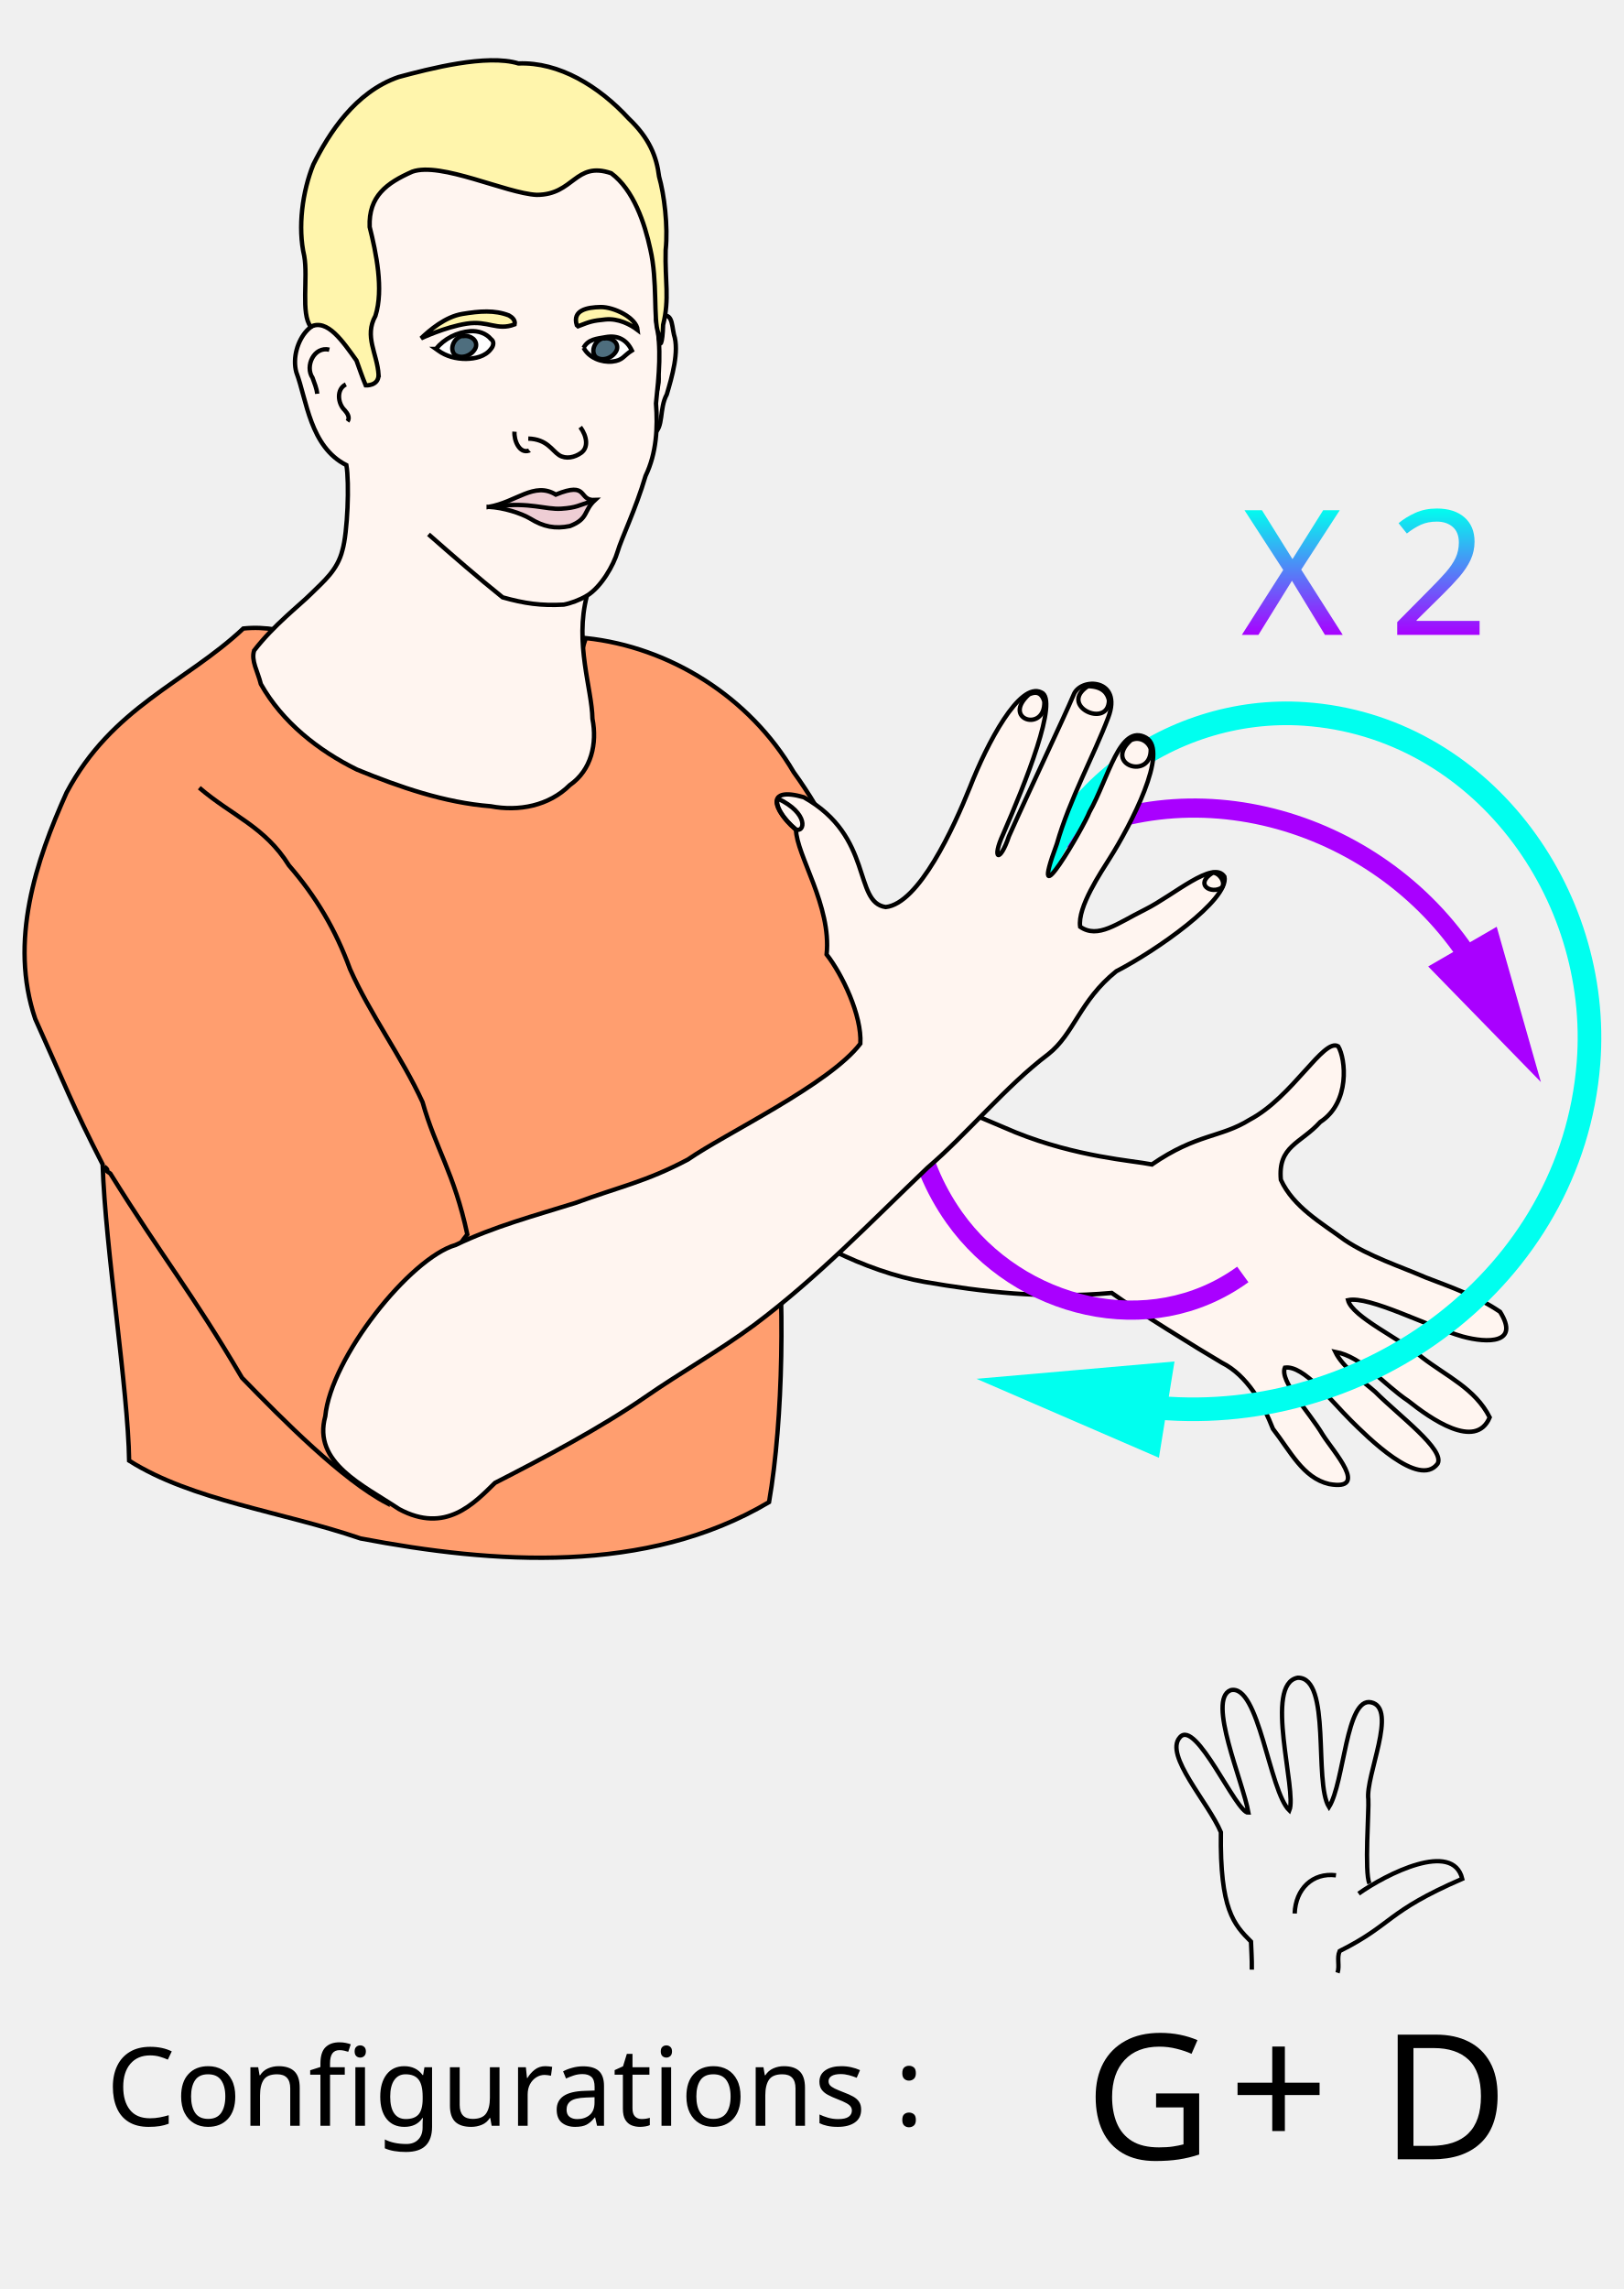
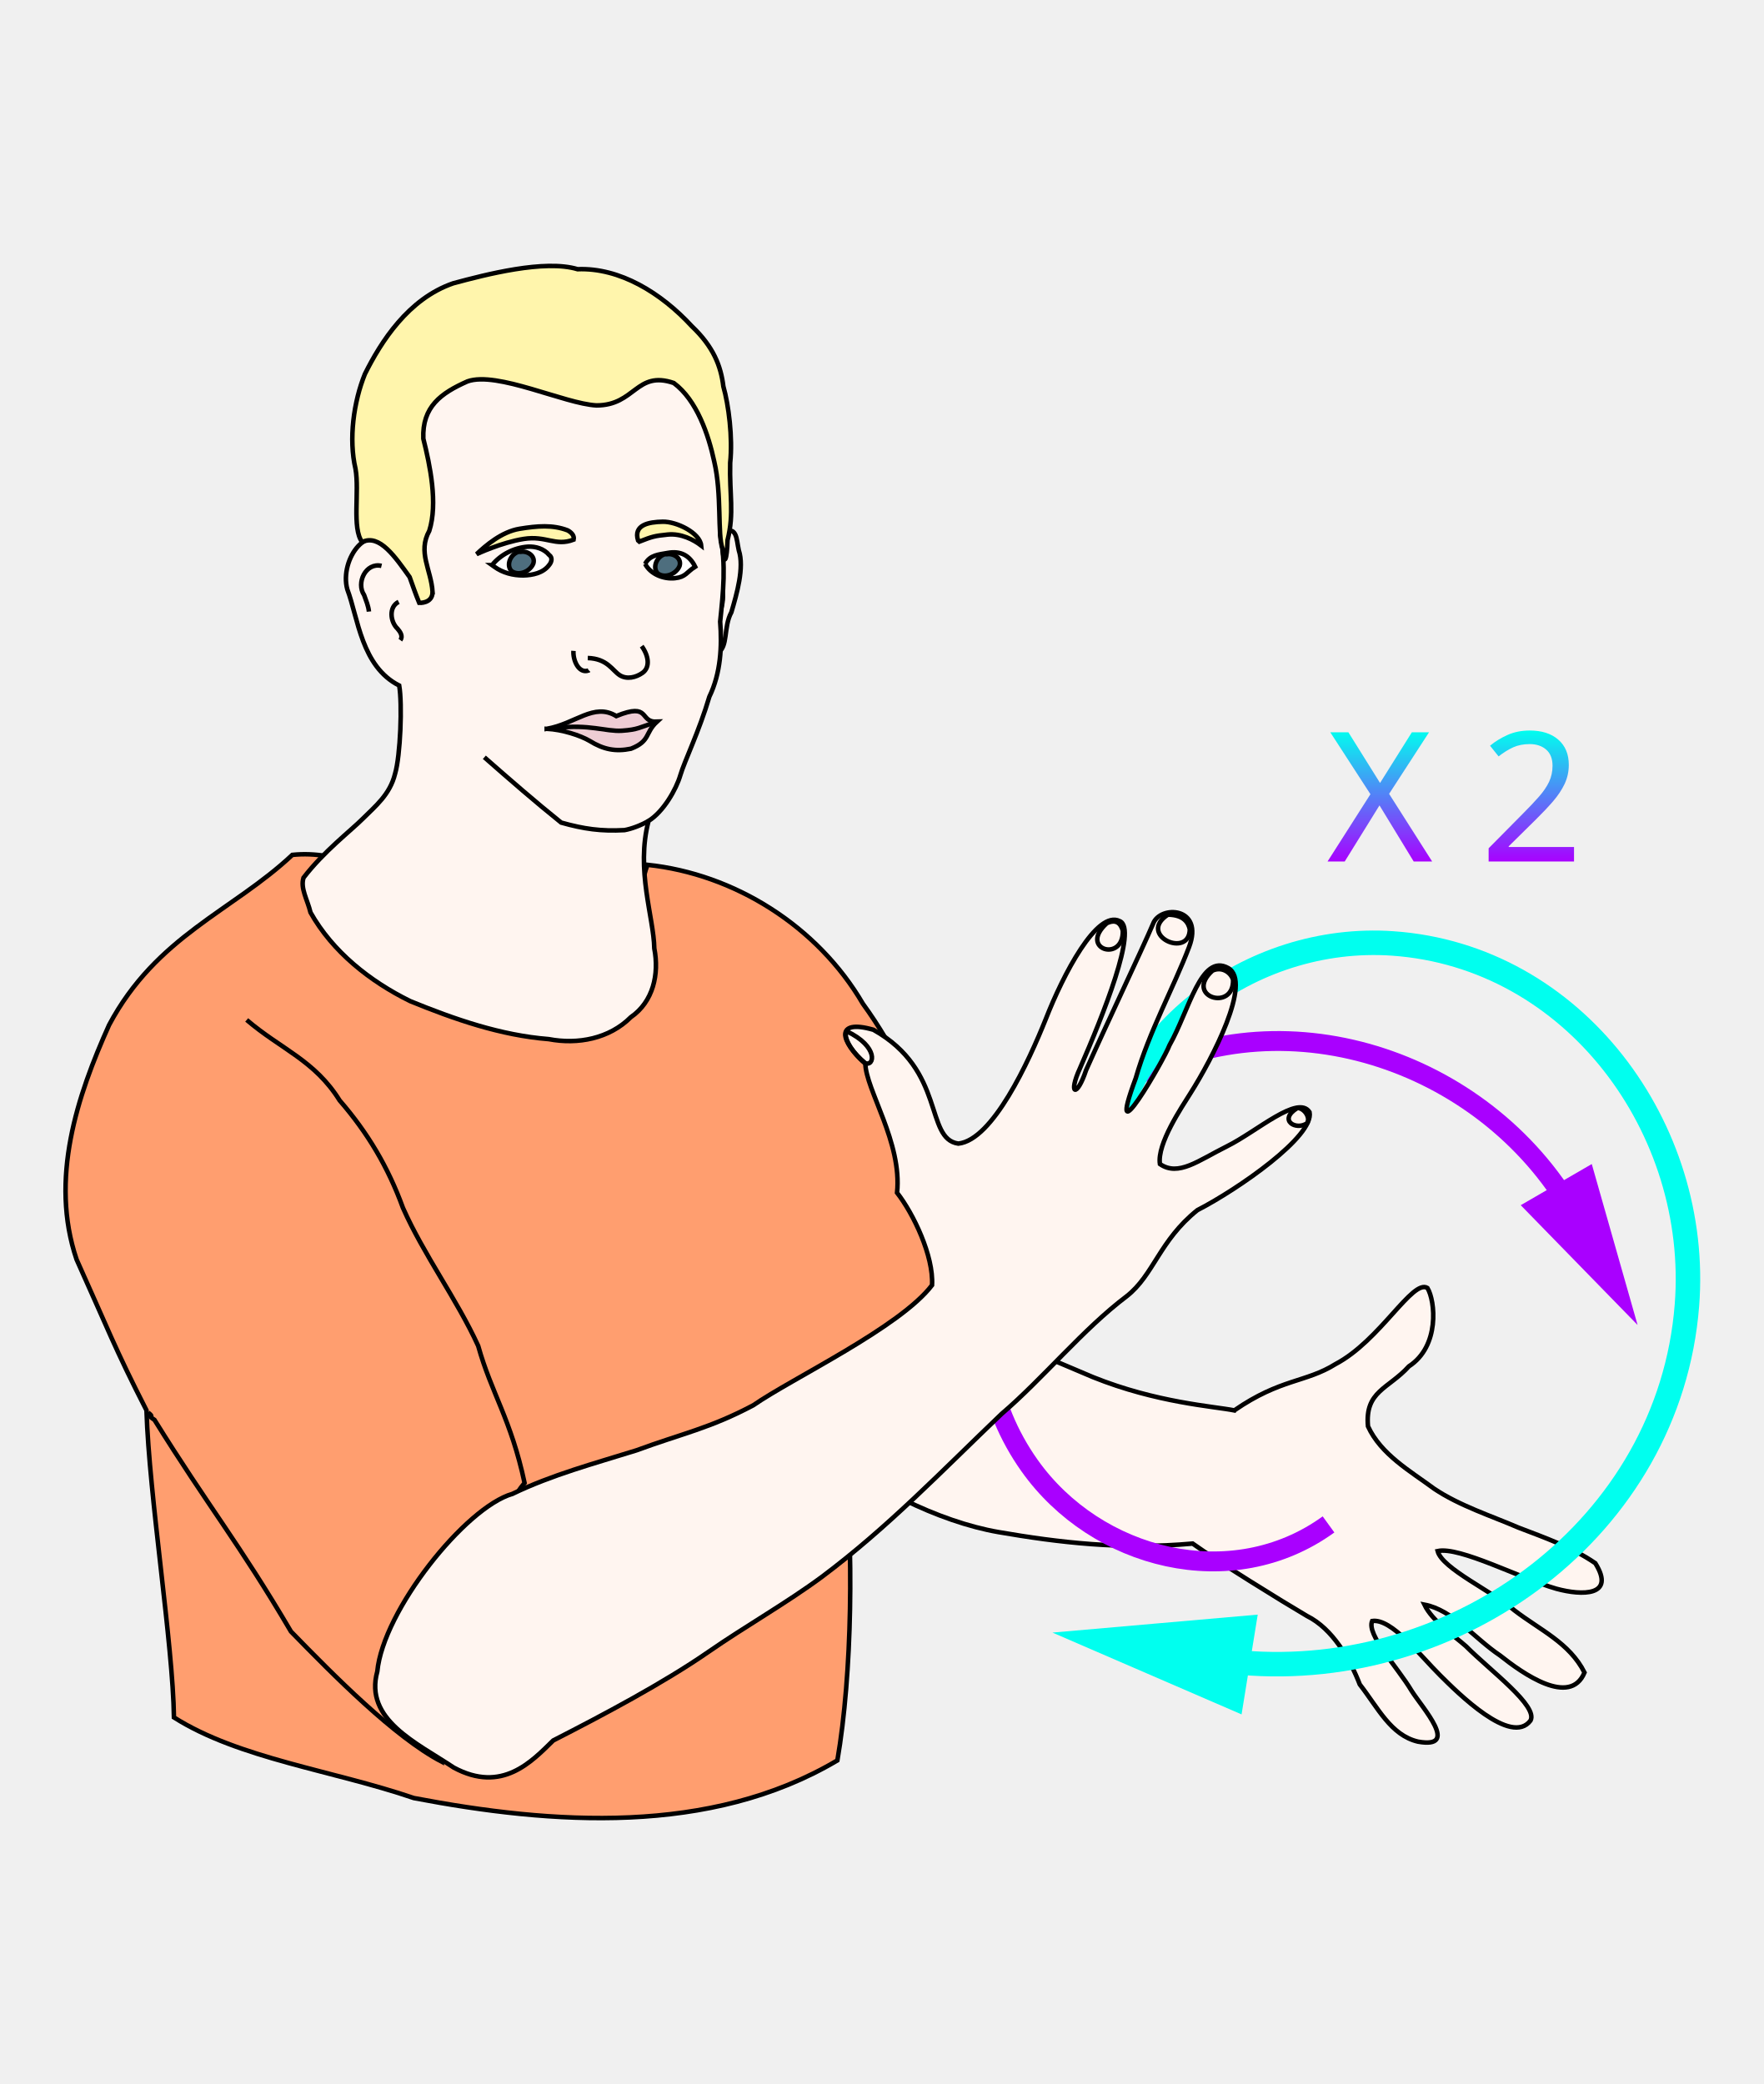
- <svg xmlns="http://www.w3.org/2000/svg" xmlns:xlink="http://www.w3.org/1999/xlink" width="105mm" height="148mm" viewBox="0 0 372.047 524.409" id="svg6324" version="1.1">
+ <svg xmlns="http://www.w3.org/2000/svg" xmlns:xlink="http://www.w3.org/1999/xlink" width="110mm" height="130mm" viewBox="0 0 389.764 460.63" id="svg6324" version="1.1">
  <defs id="defs6326">
    <linearGradient gradientTransform="translate(-11.47836,-34.2955)" xlink:href="#linearGradient5029" id="linearGradient5035" x1="327.794" y1="678.606" x2="327.795" y2="707.9" gradientUnits="userSpaceOnUse" />
    <linearGradient id="linearGradient5029">
      <stop style="stop-color:#00ffef;stop-opacity:1" offset="0" id="stop5031" />
      <stop style="stop-color:#a900ff;stop-opacity:1" offset="1" id="stop5033" />
    </linearGradient>
    <linearGradient xlink:href="#linearGradient5029" id="linearGradient6279" x1="327.794" y1="678.606" x2="327.795" y2="707.9" gradientUnits="userSpaceOnUse" />
  </defs>
-   <g id="layer1" transform="translate(0,-527.9528)">
-     <g id="g7039">
+   <g id="layer1" transform="translate(-5.126741,-424.711)">
+     <g id="g7039" transform="translate(13.98504,-58.27537)">
      <path id="path4573" d="m 134.236,674.138 c -4.368,12.081 -3.854,46.935 -21.887,26.548 -17.23,-8.824 -36.317,-30.848 -56.596,-28.742 -13.251,12.435 -30.034,17.929 -40.505,37.605 -7.025,15.612 -13.204,34.069 -7.178,51.829 6.742,14.952 8.539,19.839 15.445,33.329 0.606,19.196 5.853,51.642 6.074,67.883 14.401,9.118 35.042,11.677 53.027,17.825 30.539,5.825 65.458,8.355 93.602,-8.326 3.302,-19.165 3.652,-47.194 1.453,-68.473 12.086,-4.493 25.197,-15.58 30.601,-26.203 -4.297,-25.703 -12.174,-52.996 -26.417,-72.572 -10.057,-17.21 -28.414,-28.669 -47.619,-30.704 z" style="opacity:1;fill:#ff9e6f;fill-opacity:1;fill-rule:evenodd;stroke:#000000;stroke-width:1px;stroke-linecap:butt;stroke-linejoin:miter;stroke-opacity:1" />
      <g id="g4589" style="opacity:1;fill:#fff5f0;fill-opacity:1" transform="translate(-110.1118,-81.66769)">
        <path id="path4591" d="m 257.679,691.023 c 0.803,-2.988 0.172,-7.146 3.125,-8.675 3.432,-1.589 3.16,1.394 3.736,3.932 1.26,3.821 -0.459,9.696 -1.641,13.701 -1.815,3.327 -0.625,7.638 -3.067,9.038 -1.021,4.029 -5.176,3.521 -4.268,-0.491 0.021,-2.892 1.103,-5.65 0.998,-8.561 0.178,-2.995 1.393,-5.935 1.118,-8.945 z" style="fill:#fff5f0;fill-opacity:1;fill-rule:evenodd;stroke:#000000;stroke-width:1px;stroke-linecap:butt;stroke-linejoin:miter;stroke-opacity:1" />
        <path style="fill:#fff5f0;fill-opacity:1;fill-rule:evenodd;stroke:#000000;stroke-width:1px;stroke-linecap:butt;stroke-linejoin:miter;stroke-opacity:1" d="m 256.101,703.121 c 1.853,0.13 3.891,-1.062 4.275,-2.959 0.581,-1.9 1.02,-4.028 0.275,-5.937 -0.05,-0.361 -0.657,-0.666 -0.642,-0.911" id="path4593" />
      </g>
      <path id="path4627" d="m 58.235,676.986 c 4.483,-5.837 10.394,-10.338 13.126,-13.073 2.732,-2.735 5.961,-5.282 7.098,-9.903 1.189,-4.008 1.617,-15.463 0.914,-19.497 -8.367,-4.231 -9.083,-14.962 -11.473,-21.27 -1.814,-6.607 4.838,-15.896 10.129,-8.758 -0.263,-6.518 -1.06,-14.693 0.411,-21.06 0.179,-7.306 4.543,-13.59 10.618,-17.323 6.076,-3.941 13.188,-5.778 20.406,-5.892 10.434,-0.454 21.565,-2.493 31.417,1.979 6.662,3.47 8.515,11.984 10.386,18.708 2.03,6.947 0.158,13.673 -0.928,20.397 1.285,6.494 0.658,12.549 -0.028,19.09 0.426,5.449 0.139,11.373 -2.39,16.606 -2.251,7.632 -5.5,14.236 -6.412,17.351 -0.912,3.115 -3.743,8.081 -7.021,10.094 -2.866,10.824 1.158,21.385 1.265,28.181 1.11,5.675 -0.227,11.772 -5.187,15.202 -4.762,4.762 -11.718,6.075 -18.145,4.848 -10.596,-0.833 -20.82,-4.39 -30.604,-8.391 -8.883,-4.364 -17.138,-10.886 -22.045,-19.6 -0.679,-2.832 -2.302,-5.389 -1.537,-7.688 z" style="opacity:1;fill:#fff5f0;fill-opacity:1;fill-rule:evenodd;stroke:#000000;stroke-width:1px;stroke-linecap:butt;stroke-linejoin:miter;stroke-opacity:1" />
      <path id="path4578" d="m 45.664,708.424 c 7.568,6.473 15.019,8.916 20.544,17.794 6.236,7.196 10.714,14.748 13.992,23.748 4.585,10.352 11.923,20.213 16.627,30.495 2.955,10.555 7.243,16.211 10.256,30.299 -4.316,5.007 -8.328,16.768 -11.702,22.296 -6.748,11.313 -6.949,26.101 -6.608,39.321 -10.41,-5.421 -23.987,-19.185 -33.325,-28.776 -11.455,-19.504 -18.215,-27.559 -30.167,-46.784 -2.035,-1.332 0.366,-0.217 -1.403,-1.607" style="opacity:1;fill:none;fill-rule:evenodd;stroke:#000000;stroke-width:1px;stroke-linecap:butt;stroke-linejoin:miter;stroke-opacity:1" />
      <path id="path4641" d="m 86.748,613.827 c -0.318,-4.947 -3.348,-8.777 -0.723,-13.515 1.925,-6.067 0.156,-14.482 -1.319,-20.364 -0.286,-7.063 3.919,-10.078 9.761,-12.665 6.526,-2.316 21.496,4.958 28.494,5.313 8.598,0.005 8.773,-7.795 17.096,-4.955 5.112,3.787 7.689,11.497 8.947,17.376 1.713,7.316 0.677,16.147 1.818,19.193 0.385,4.326 1.003,2.375 1.12,-1.825 1.511,-6.051 0.398,-10.031 0.582,-17.106 0.591,-5.552 -0.349,-12.851 -1.508,-16.887 -0.548,-4.515 -2.197,-8.768 -6.97,-13.3 -6.814,-7.399 -15.942,-12.972 -25.245,-12.603 -7.288,-2.219 -20.413,1.211 -27.483,3.113 -9.963,3.429 -15.991,12.964 -19.52,20.039 -2.495,6.146 -3.627,14.398 -2.084,20.964 0.902,5.053 -0.83,13.176 1.478,16.202 3.817,-1.899 7.342,3.352 10.488,7.734 0.724,1.978 1.251,3.614 2.12,5.697 0,0 2.932,0.193 2.946,-2.411 z" style="opacity:1;fill:#fff5ac;fill-opacity:1;fill-rule:evenodd;stroke:#000000;stroke-width:1px;stroke-linecap:butt;stroke-linejoin:miter;stroke-opacity:1" />
      <path id="path4687" d="m 263.953,794.726 c 10.279,-7.077 15.746,-6.102 22.386,-10.244 9.847,-5.186 16.954,-18.814 20.287,-16.82 1.74,2.843 2.791,12.875 -4.097,17.333 -4.519,5.001 -9.753,5.45 -9.035,13.251 2.873,6.258 9.375,9.911 14.644,13.811 5.542,3.725 12.622,5.996 18.575,8.565 5.806,2.228 11.838,4.326 17.017,7.879 4.563,7.297 -2.892,7.21 -8.61,5.645 -7.825,-2.229 -21.368,-9.395 -26.235,-8.325 0.979,3.865 12.183,8.962 16.952,13.091 5.676,4.372 12.162,7.159 15.51,13.759 -3.193,7.642 -13.675,0.195 -18.673,-3.78 -5.621,-3.749 -10.475,-10.062 -16.715,-11.233 1.772,3.678 6.508,6.82 9.169,9.18 5.473,5.484 16.011,13.211 14.285,16.444 -4.282,5.733 -16.138,-6.194 -19.917,-9.938 -4.568,-4.526 -10.792,-12.689 -15.082,-12.064 -1.289,3.067 5.53,10.067 8.711,15.422 2.402,3.805 10.787,12.919 1.421,11.242 -6.02,-1.415 -8.865,-7.521 -12.867,-12.644 -2.149,-5.551 -5.96,-12.296 -11.679,-15.136 -5.565,-3.269 -19.46,-11.865 -25.258,-15.999 -15.807,1.411 -29.706,-0.253 -42.911,-2.535 -13.205,-2.282 -29.406,-10.319 -38.626,-19.014 -5.343,-6.372 0.878,-9.858 6.865,-16.054 5.025,-5.806 10.442,-11.406 16.325,-16.252 9.046,5.918 21.604,10.756 36.309,17.062 14.089,5.674 26.687,6.446 31.248,7.355 z" style="opacity:1;fill:#fff5f0;fill-opacity:1;fill-rule:evenodd;stroke:#000000;stroke-width:1px;stroke-linecap:butt;stroke-linejoin:miter;stroke-opacity:1" />
      <path style="opacity:1;fill:#ffffff;fill-opacity:1;fill-rule:evenodd;stroke:#000000;stroke-width:1px;stroke-linecap:butt;stroke-linejoin:miter;stroke-opacity:1" d="m 99.889,607.893 c 1.917,-2.357 4.86,-3.844 7.881,-4.072 1.742,-0.113 3.588,0.453 4.737,1.818 0.821,0.576 0.56,1.609 -0.012,2.259 -1.309,1.751 -3.631,2.231 -5.699,2.275 -2.26,0.016 -4.563,-0.572 -6.4,-1.924 -0.171,-0.116 -0.34,-0.235 -0.508,-0.356 z" id="path4595" />
      <path style="opacity:1;fill:#4e6e7e;fill-opacity:1;fill-rule:evenodd;stroke:#000000;stroke-width:1px;stroke-linecap:butt;stroke-linejoin:miter;stroke-opacity:1" d="m 105.782,604.947 c -1.687,0.435 -2.877,2.819 -1.619,4.229 1.615,1.234 4.144,0.136 4.853,-1.624 0.52,-1.69 -1.295,-2.866 -2.808,-2.596 l -0.213,-0.003 -0.213,-0.006 0,0 z" id="path4597" />
      <path style="opacity:1;fill:#ffffff;fill-opacity:1;fill-rule:evenodd;stroke:#000000;stroke-width:1px;stroke-linecap:butt;stroke-linejoin:miter;stroke-opacity:1" d="m 133.728,607.625 c 1.064,-1.985 3.007,-2.058 5.041,-2.434 2.729,-0.487 4.768,0.501 6.015,3.058 -1.906,1.191 -2.042,2.285 -4.478,2.537 -2.436,0.252 -5.364,-0.838 -6.577,-3.162 z" id="path4599" />
      <path style="opacity:1;fill:#fff5ac;fill-opacity:1;fill-rule:evenodd;stroke:#000000;stroke-width:1px;stroke-linecap:butt;stroke-linejoin:miter;stroke-opacity:1" d="m 132.164,602.444 c -1.071,-3.451 2.366,-4.085 5.446,-4.144 3.08,-0.059 8.233,2.474 8.506,5.266 -1.659,-1.275 -4.438,-2.726 -7.404,-2.424 -2.966,0.302 -3.369,0.437 -6.261,1.559 z" id="path4601" />
      <path style="opacity:1;fill:#fff5ac;fill-opacity:1;fill-rule:evenodd;stroke:#000000;stroke-width:1px;stroke-linecap:butt;stroke-linejoin:miter;stroke-opacity:1" d="m 117.928,602.265 c -4.06,1.551 -6.053,-0.94 -11.015,-0.16 -4.963,0.78 -10.435,3.364 -10.435,3.364 1.952,-1.852 5.527,-4.95 9.485,-5.6 3.959,-0.65 7.361,-0.92 10.634,0.342 0.744,0.397 1.543,1.114 1.331,2.054 z" id="path4603" />
      <path style="opacity:1;fill:none;fill-rule:evenodd;stroke:#000000;stroke-width:1px;stroke-linecap:butt;stroke-linejoin:miter;stroke-opacity:1" d="m 121.05,628.429 c 4.316,0.139 5.378,2.695 7.064,3.8 1.572,0.985 3.583,0.51 5.036,-0.52 1.74,-1.233 1.356,-3.808 -0.187,-5.911" id="path4607" />
      <path style="opacity:1;fill:none;fill-rule:evenodd;stroke:#000000;stroke-width:1px;stroke-linecap:butt;stroke-linejoin:miter;stroke-opacity:1" d="m 117.889,626.847 c -0.153,2.019 1.138,5.114 3.331,4.34 l 0.039,-0.036 0.023,-0.022" id="path4609" />
      <path style="opacity:1;fill:#eecdd4;fill-opacity:1;fill-rule:evenodd;stroke:#000000;stroke-width:1px;stroke-linecap:butt;stroke-linejoin:miter;stroke-opacity:1" d="m 111.973,644.078 c 6.357,-1.077 10.403,-5.85 15.38,-2.816 7.687,-3.146 4.967,1.441 8.986,1.244 -2.712,2.497 -1.392,4.264 -5.74,5.97 -3.41,0.69 -6.038,0.191 -9.141,-1.731 -2.003,-1.181 -6.074,-2.527 -9.485,-2.668 z" id="path4611" />
      <path style="opacity:1;fill:none;fill-rule:evenodd;stroke:#000000;stroke-width:1px;stroke-linecap:butt;stroke-linejoin:miter;stroke-opacity:1" d="m 113.921,643.914 c 7.447,-0.941 11.119,0.819 14.682,0.584 3.563,-0.235 3.962,-0.777 7.162,-1.774" id="path4613" />
      <path id="path4615" d="m 138.103,605.483 c -1.687,0.435 -2.877,2.819 -1.619,4.229 1.615,1.234 4.144,0.136 4.853,-1.624 0.52,-1.69 -1.295,-2.866 -2.808,-2.596 l -0.213,-0.003 -0.213,-0.006 0,0 z" style="opacity:1;fill:#4e6e7e;fill-opacity:1;fill-rule:evenodd;stroke:#000000;stroke-width:1px;stroke-linecap:butt;stroke-linejoin:miter;stroke-opacity:1" />
      <path id="path4635" d="m 75.462,608.067 c -3.479,-0.834 -5.658,3.767 -3.844,6.449 0.421,1.195 0.942,2.378 1.066,3.652" style="opacity:1;fill:none;fill-rule:evenodd;stroke:#000000;stroke-width:1px;stroke-linecap:butt;stroke-linejoin:miter;stroke-opacity:1" />
      <path id="path4637" d="m 79.25,616.022 c -2.235,1.096 -1.858,4.409 -0.26,5.916 0.592,0.673 1.283,1.668 0.639,2.545" style="opacity:1;fill:none;fill-rule:evenodd;stroke:#000000;stroke-width:1px;stroke-linecap:butt;stroke-linejoin:miter;stroke-opacity:1" />
      <path id="path4639" d="m 98.19,650.367 c 5.584,4.898 11.18,9.788 16.976,14.435 5.01,1.414 8.82,1.953 14.003,1.668 1.528,-0.273 3.647,-1.055 5.26,-2.006" style="opacity:1;fill:none;fill-rule:evenodd;stroke:#000000;stroke-width:1px;stroke-linecap:butt;stroke-linejoin:miter;stroke-opacity:1" />
      <path transform="matrix(0.6204245,1.070869,-0.4693135,0.2719039,462.4138,123.2156)" d="m 383.025,794.349 0,-16.726 0,-16.726 14.485,8.363 14.485,8.363 -14.485,8.363 z" id="path4727" style="opacity:1;fill:#a900ff;fill-opacity:1;stroke:none;stroke-width:0.2;stroke-miterlimit:4;stroke-dasharray:none;stroke-opacity:1" />
      <path transform="matrix(1.398034,-0.4385937,0.4385937,1.398034,-487.2563,36.24685)" style="opacity:1;fill:none;fill-opacity:1;fill-rule:evenodd;stroke:#a900ff;stroke-width:3;stroke-linecap:butt;stroke-linejoin:miter;stroke-miterlimit:4;stroke-dasharray:none;stroke-opacity:1" id="path4729" d="m 342.639,668.055 c -17.078,5.721 -35.029,-5.43 -40.379,-21.986 -6.874,-21.272 7.05,-43.497 27.711,-49.963 26.1,-8.167 53.234,8.957 60.955,34.351 0.229,0.752 0.441,1.508 0.636,2.269" />
      <g transform="matrix(-0.671974,1.674528,-1.674528,-0.671974,1583.914,619.5161)" id="g4765" style="opacity:1">
        <path transform="matrix(0.185246,0.8240983,-0.3611649,0.08118493,600.6563,250.6469)" d="m 383.025,794.349 0,-16.726 0,-16.726 14.485,8.363 14.485,8.363 -14.485,8.363 z" id="path4767" style="opacity:1;fill:#00ffef;fill-opacity:1;stroke:none;stroke-width:0.2;stroke-miterlimit:4;stroke-dasharray:none;stroke-opacity:1" />
        <path style="fill:none;fill-opacity:1;fill-rule:evenodd;stroke:#00ffef;stroke-width:3;stroke-linecap:butt;stroke-linejoin:miter;stroke-miterlimit:4;stroke-dasharray:none;stroke-opacity:1" id="path4769" d="m 342.639,668.055 c -17.078,5.721 -35.029,-5.43 -40.379,-21.986 -6.874,-21.272 7.05,-43.497 27.711,-49.963 26.1,-8.167 53.234,8.957 60.955,34.351 0.229,0.752 0.441,1.508 0.636,2.269" />
      </g>
      <g id="g4741" style="opacity:1" transform="translate(-11.47836,-34.2955)">
        <path style="fill:#fff5f0;fill-opacity:1;fill-rule:evenodd;stroke:#000000;stroke-width:1px;stroke-linecap:butt;stroke-linejoin:miter;stroke-opacity:1" d="m 115.883,847.471 c 8.767,-4.229 18.102,-6.712 27.381,-9.61 10.14,-3.739 16.239,-4.869 25.851,-9.972 8.503,-5.912 32.433,-17.222 39.504,-26.547 0.365,-6.431 -4.128,-15.822 -7.732,-20.428 1.157,-11.128 -6.925,-22.754 -7.015,-28.609 -5.398,-4.614 -7.019,-9.942 1.785,-7.412 16.079,9.019 11.268,24.078 18.766,25.163 7.61,-0.792 15.582,-18.157 19.337,-27.536 3.851,-9.851 11.304,-24.163 16.315,-21.647 4.085,1.584 -3.711,20.941 -8.757,32.521 -2.656,5.752 -0.763,6.743 1.349,0.428 4.344,-9.766 12.499,-26.929 14.789,-32.326 1.513,-4.21 11.368,-3.837 7.965,5.124 -3.403,8.961 -8.846,18.711 -11.776,28.966 -7.014,18.857 6.256,-4.056 7.46,-7.285 4.378,-7.718 6.945,-20.433 12.974,-17.043 5.352,3.042 -3.533,20.081 -8.364,27.692 -1.879,3.021 -7.409,11.152 -6.729,15.622 4.089,2.828 8.465,-0.768 14.869,-3.948 6.565,-3.26 15.641,-11.472 18.198,-7.527 1.104,5.306 -15.85,17.078 -24.787,21.665 -8.413,6.74 -9.64,14.351 -15.643,19.042 -9.66,7.285 -18.437,18.14 -27.643,26.002 -13.205,12.609 -25.092,25.065 -39.67,35.983 -7.905,5.846 -16.934,10.939 -25.026,16.547 -10.056,6.97 -23.457,14.054 -34.392,19.646 -4.79,4.682 -11.32,11.742 -21.977,5.995 -8.256,-5.502 -19.842,-10.609 -16.905,-21.249 1.288,-13.466 19.436,-36.244 29.871,-39.258 z" id="path4651" />
        <path style="fill:none;fill-rule:evenodd;stroke:#000000;stroke-width:1px;stroke-linecap:butt;stroke-linejoin:miter;stroke-opacity:1" d="m 189.723,745.209 c 7.179,3.381 6.212,7.999 4.005,7.029 -2.99,-2.53 -4.774,-5.776 -4.005,-7.029 z" id="path4655" />
        <path style="fill:none;fill-rule:evenodd;stroke:#000000;stroke-width:1px;stroke-linecap:butt;stroke-linejoin:miter;stroke-opacity:1" d="m 260.749,719.45 c -6.87,4.505 4.718,9.842 4.837,3.254 -0.259,-1.296 -1.164,-3.212 -4.837,-3.254 z" id="path4659" />
        <path style="fill:none;fill-rule:evenodd;stroke:#000000;stroke-width:1px;stroke-linecap:butt;stroke-linejoin:miter;stroke-opacity:1" d="m 270.598,731.824 c -6.36,5.735 4.764,9.177 4.553,2.019 -0.479,-1.637 -2.488,-2.987 -4.553,-2.019 z" id="path4663" />
        <path style="fill:none;fill-rule:evenodd;stroke:#000000;stroke-width:1px;stroke-linecap:butt;stroke-linejoin:miter;stroke-opacity:1" d="m 289.349,762.192 c -4.326,2.687 -0.271,5.061 2.17,3.351 0.826,-1.366 -0.797,-3.429 -2.17,-3.351 z" id="path4665" />
        <path id="path4719" d="m 247.239,721.344 c -6.36,5.735 3.754,8.798 3.543,1.64 -0.479,-1.637 -1.478,-2.608 -3.543,-1.64 z" style="fill:none;fill-rule:evenodd;stroke:#000000;stroke-width:1px;stroke-linecap:butt;stroke-linejoin:miter;stroke-opacity:1" />
      </g>
      <text xml:space="preserve" style="font-style:normal;font-weight:normal;font-size:40px;line-height:125%;font-family:sans-serif;letter-spacing:0px;word-spacing:0px;opacity:1;fill:url(#linearGradient5035);fill-opacity:1;stroke:none;stroke-width:1px;stroke-linecap:butt;stroke-linejoin:miter;stroke-opacity:1" x="284.394" y="673.406" id="text4731">
        <tspan id="tspan4733" x="284.394" y="673.406" style="fill:url(#linearGradient5035);fill-opacity:1">X 2</tspan>
      </text>
    </g>
-     <text xml:space="preserve" style="font-style:normal;font-weight:normal;font-size:40px;line-height:125%;font-family:sans-serif;letter-spacing:0px;word-spacing:0px;fill:#000000;fill-opacity:1;stroke:none;stroke-width:1px;stroke-linecap:butt;stroke-linejoin:miter;stroke-opacity:1" x="24.327" y="1014.969" id="text5984">
-       <tspan id="tspan5986" x="24.327" y="1014.969" style="font-size:25px">Configurations : </tspan>
-     </text>
-     <g id="g7286" transform="translate(0,2.52533)">
-       <text id="text6287" y="1020.107" x="248.623" style="font-style:normal;font-weight:normal;font-size:40px;line-height:125%;font-family:sans-serif;letter-spacing:0px;word-spacing:0px;fill:#000000;fill-opacity:1;stroke:none;stroke-width:1px;stroke-linecap:butt;stroke-linejoin:miter;stroke-opacity:1" xml:space="preserve">
-         <tspan y="1020.107" x="248.623" id="tspan6289">G</tspan>
-       </text>
-       <text id="text6291" y="1020.127" x="316.39" style="font-style:normal;font-weight:normal;font-size:40px;line-height:125%;font-family:sans-serif;letter-spacing:0px;word-spacing:0px;fill:#000000;fill-opacity:1;stroke:none;stroke-width:1px;stroke-linecap:butt;stroke-linejoin:miter;stroke-opacity:1" xml:space="preserve">
-         <tspan y="1020.127" x="316.39" id="tspan6293">D</tspan>
-       </text>
-       <text id="text7282" y="1018.086" x="281.569" style="font-style:normal;font-weight:normal;font-size:40px;line-height:125%;font-family:sans-serif;letter-spacing:0px;word-spacing:0px;fill:#000000;fill-opacity:1;stroke:none;stroke-width:1px;stroke-linecap:butt;stroke-linejoin:miter;stroke-opacity:1" xml:space="preserve">
-         <tspan y="1018.086" x="281.569" id="tspan7284">+</tspan>
-       </text>
-     </g>
-     <g id="g4409" transform="translate(-383.7279,255.6475)">
-       <path id="path4319" d="m 670.567,723.547 c 0.04,-2.658 -0.135,-4.378 -0.192,-6.421 -3.896,-3.918 -7.139,-7.267 -6.896,-25.059 -2.821,-6.754 -13.027,-17.654 -9.419,-21.714 3.694,-4.477 12.965,17.442 15.733,17.239 -1.236,-7.115 -9.547,-25.905 -4.093,-28.058 6.518,-1.628 8.841,23.092 13.471,27.55 1.822,-4.439 -5.969,-29.028 1.931,-30.412 7.771,-0.086 3.582,23.868 7.15,29.62 3.536,-5.645 3.876,-25.265 9.657,-23.982 6.182,1.361 -1.333,16.823 -0.646,22.219 0.184,2.181 -0.945,16.86 0.268,19.286" style="fill:none;fill-rule:evenodd;stroke:#000000;stroke-width:1px;stroke-linecap:butt;stroke-linejoin:miter;stroke-opacity:1" />
-       <path id="path4321" d="m 695.032,706.136 c 6.321,-4.465 21.592,-12.234 23.75,-3.393 -17.593,7.642 -15.756,10.37 -28.099,16.559 -0.691,1.569 0.059,3.349 -0.472,4.959" style="fill:none;fill-rule:evenodd;stroke:#000000;stroke-width:1px;stroke-linecap:butt;stroke-linejoin:miter;stroke-opacity:1" />
-       <path id="path4323" d="m 680.389,710.689 c 0.206,-5.673 4.122,-9.429 9.464,-8.75" style="fill:none;fill-rule:evenodd;stroke:#000000;stroke-width:1px;stroke-linecap:butt;stroke-linejoin:miter;stroke-opacity:1" />
-     </g>
  </g>
</svg>
